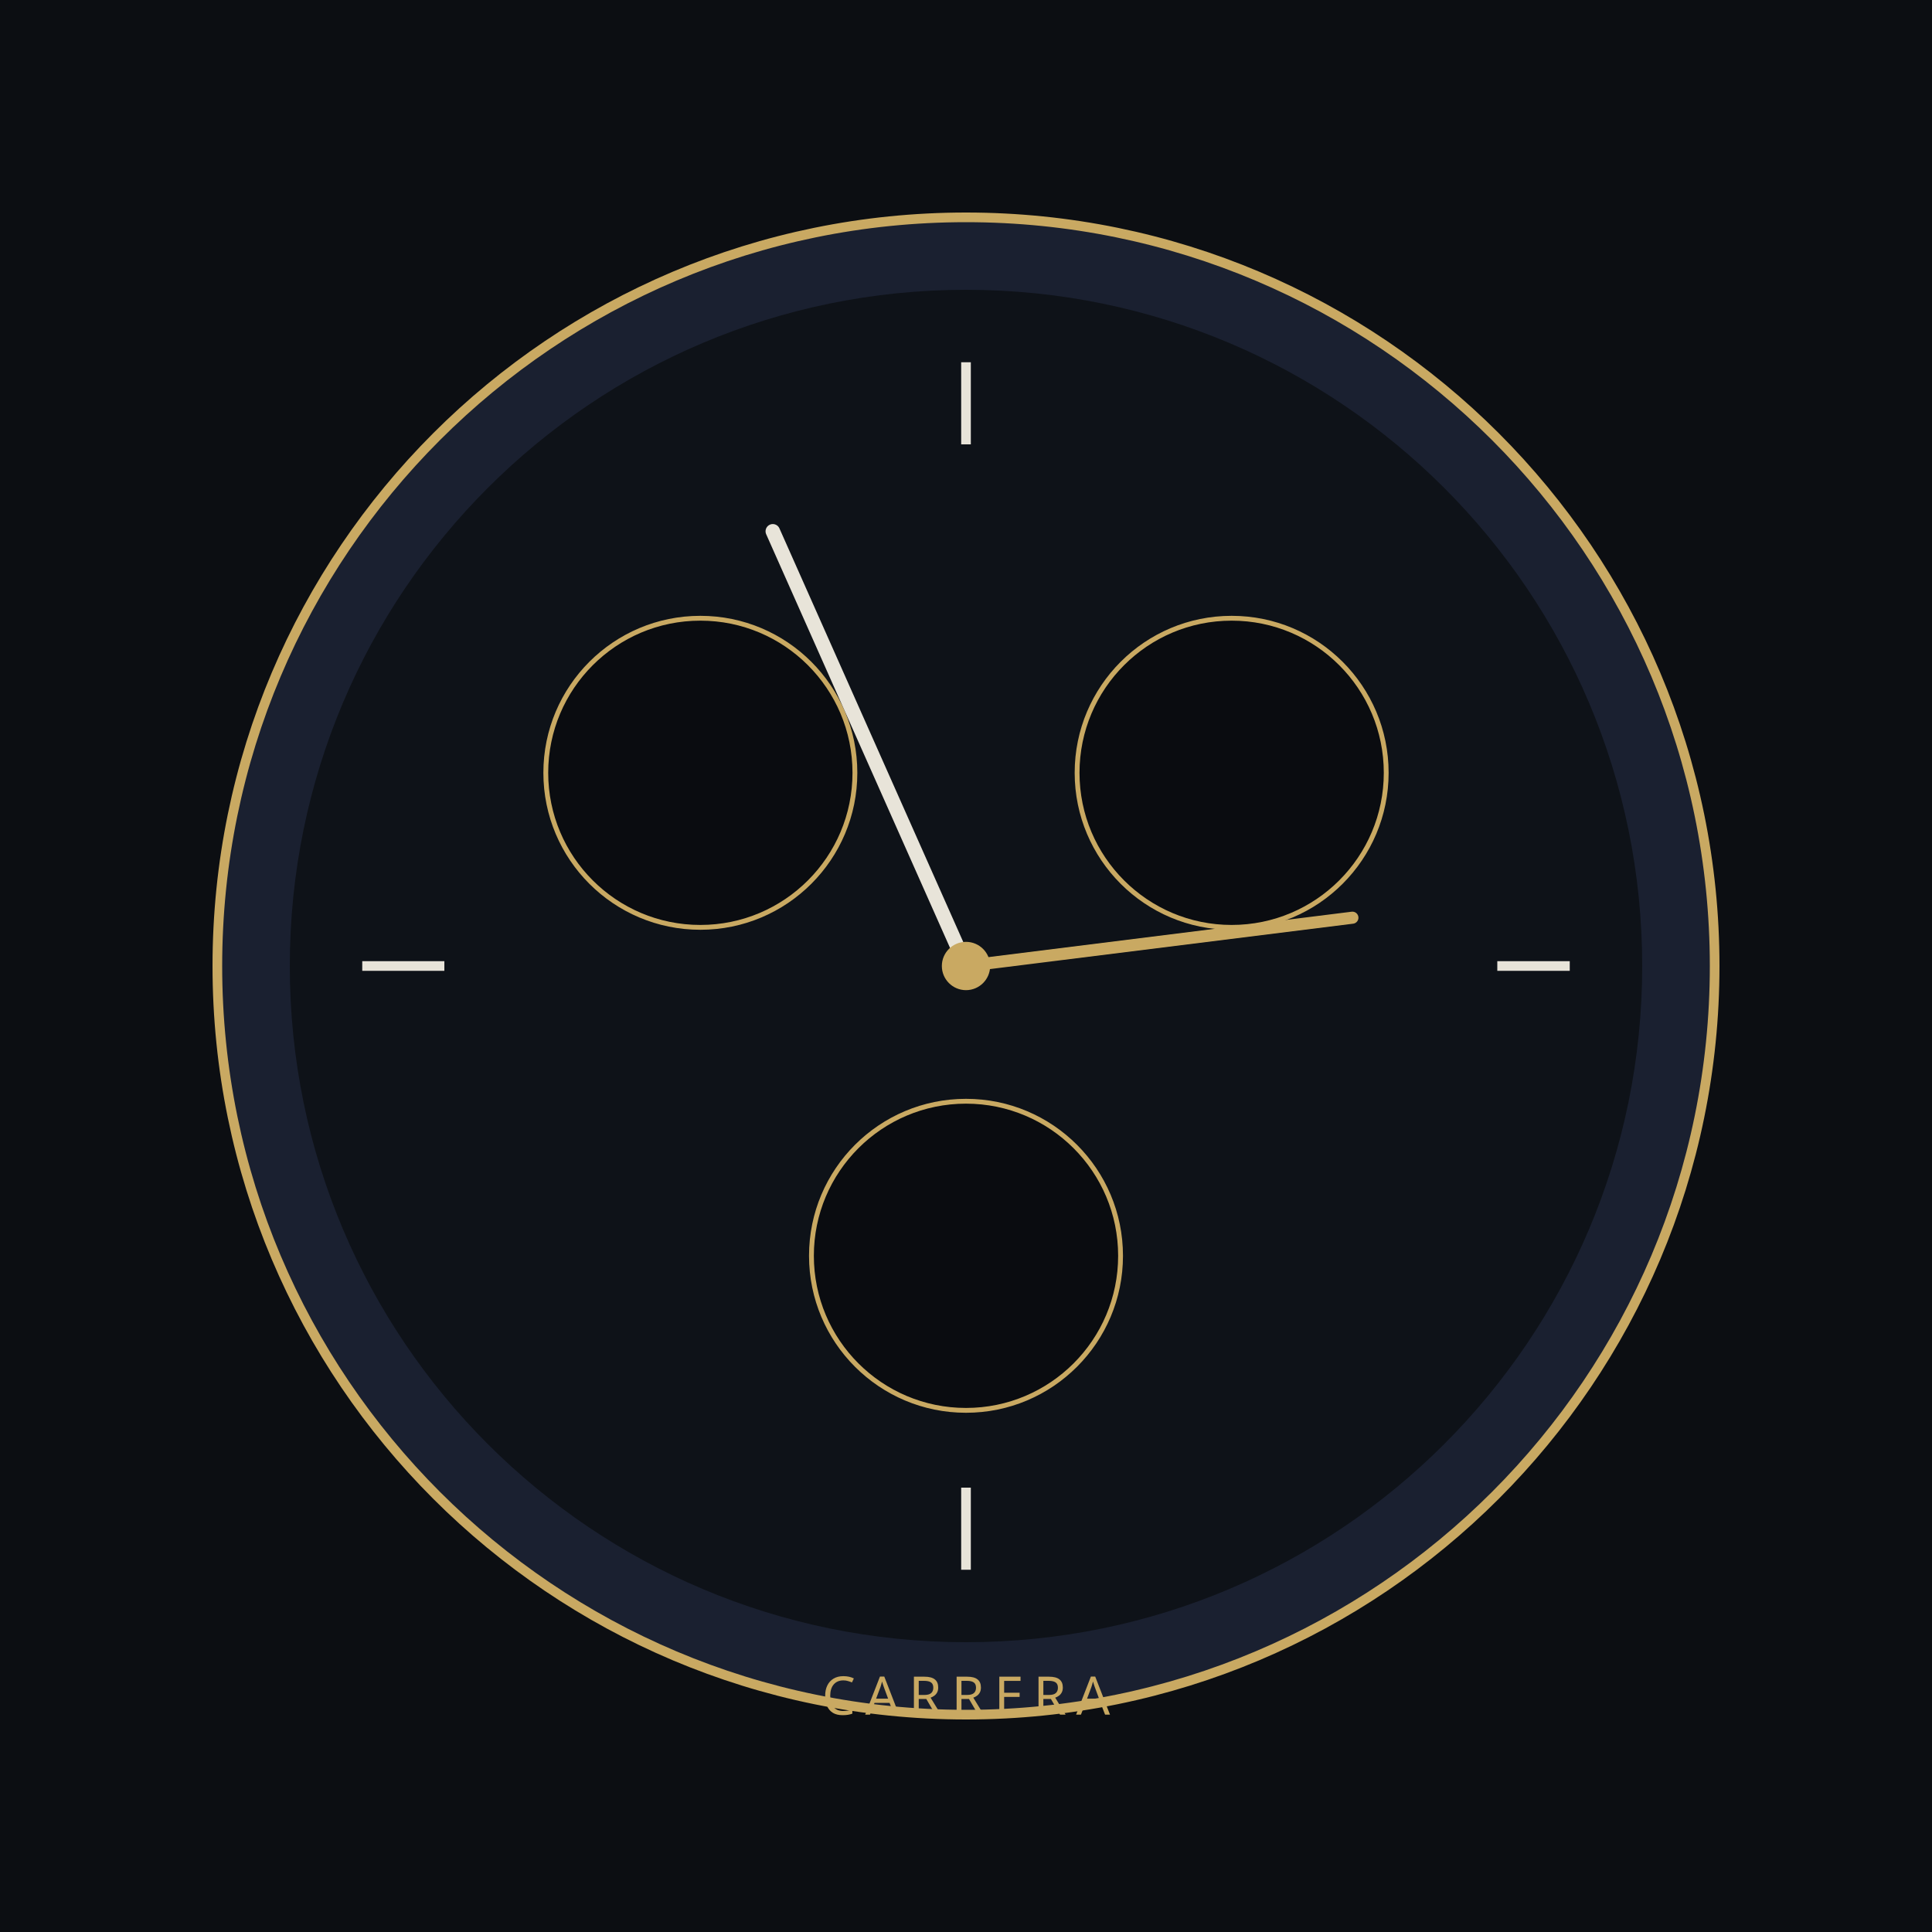
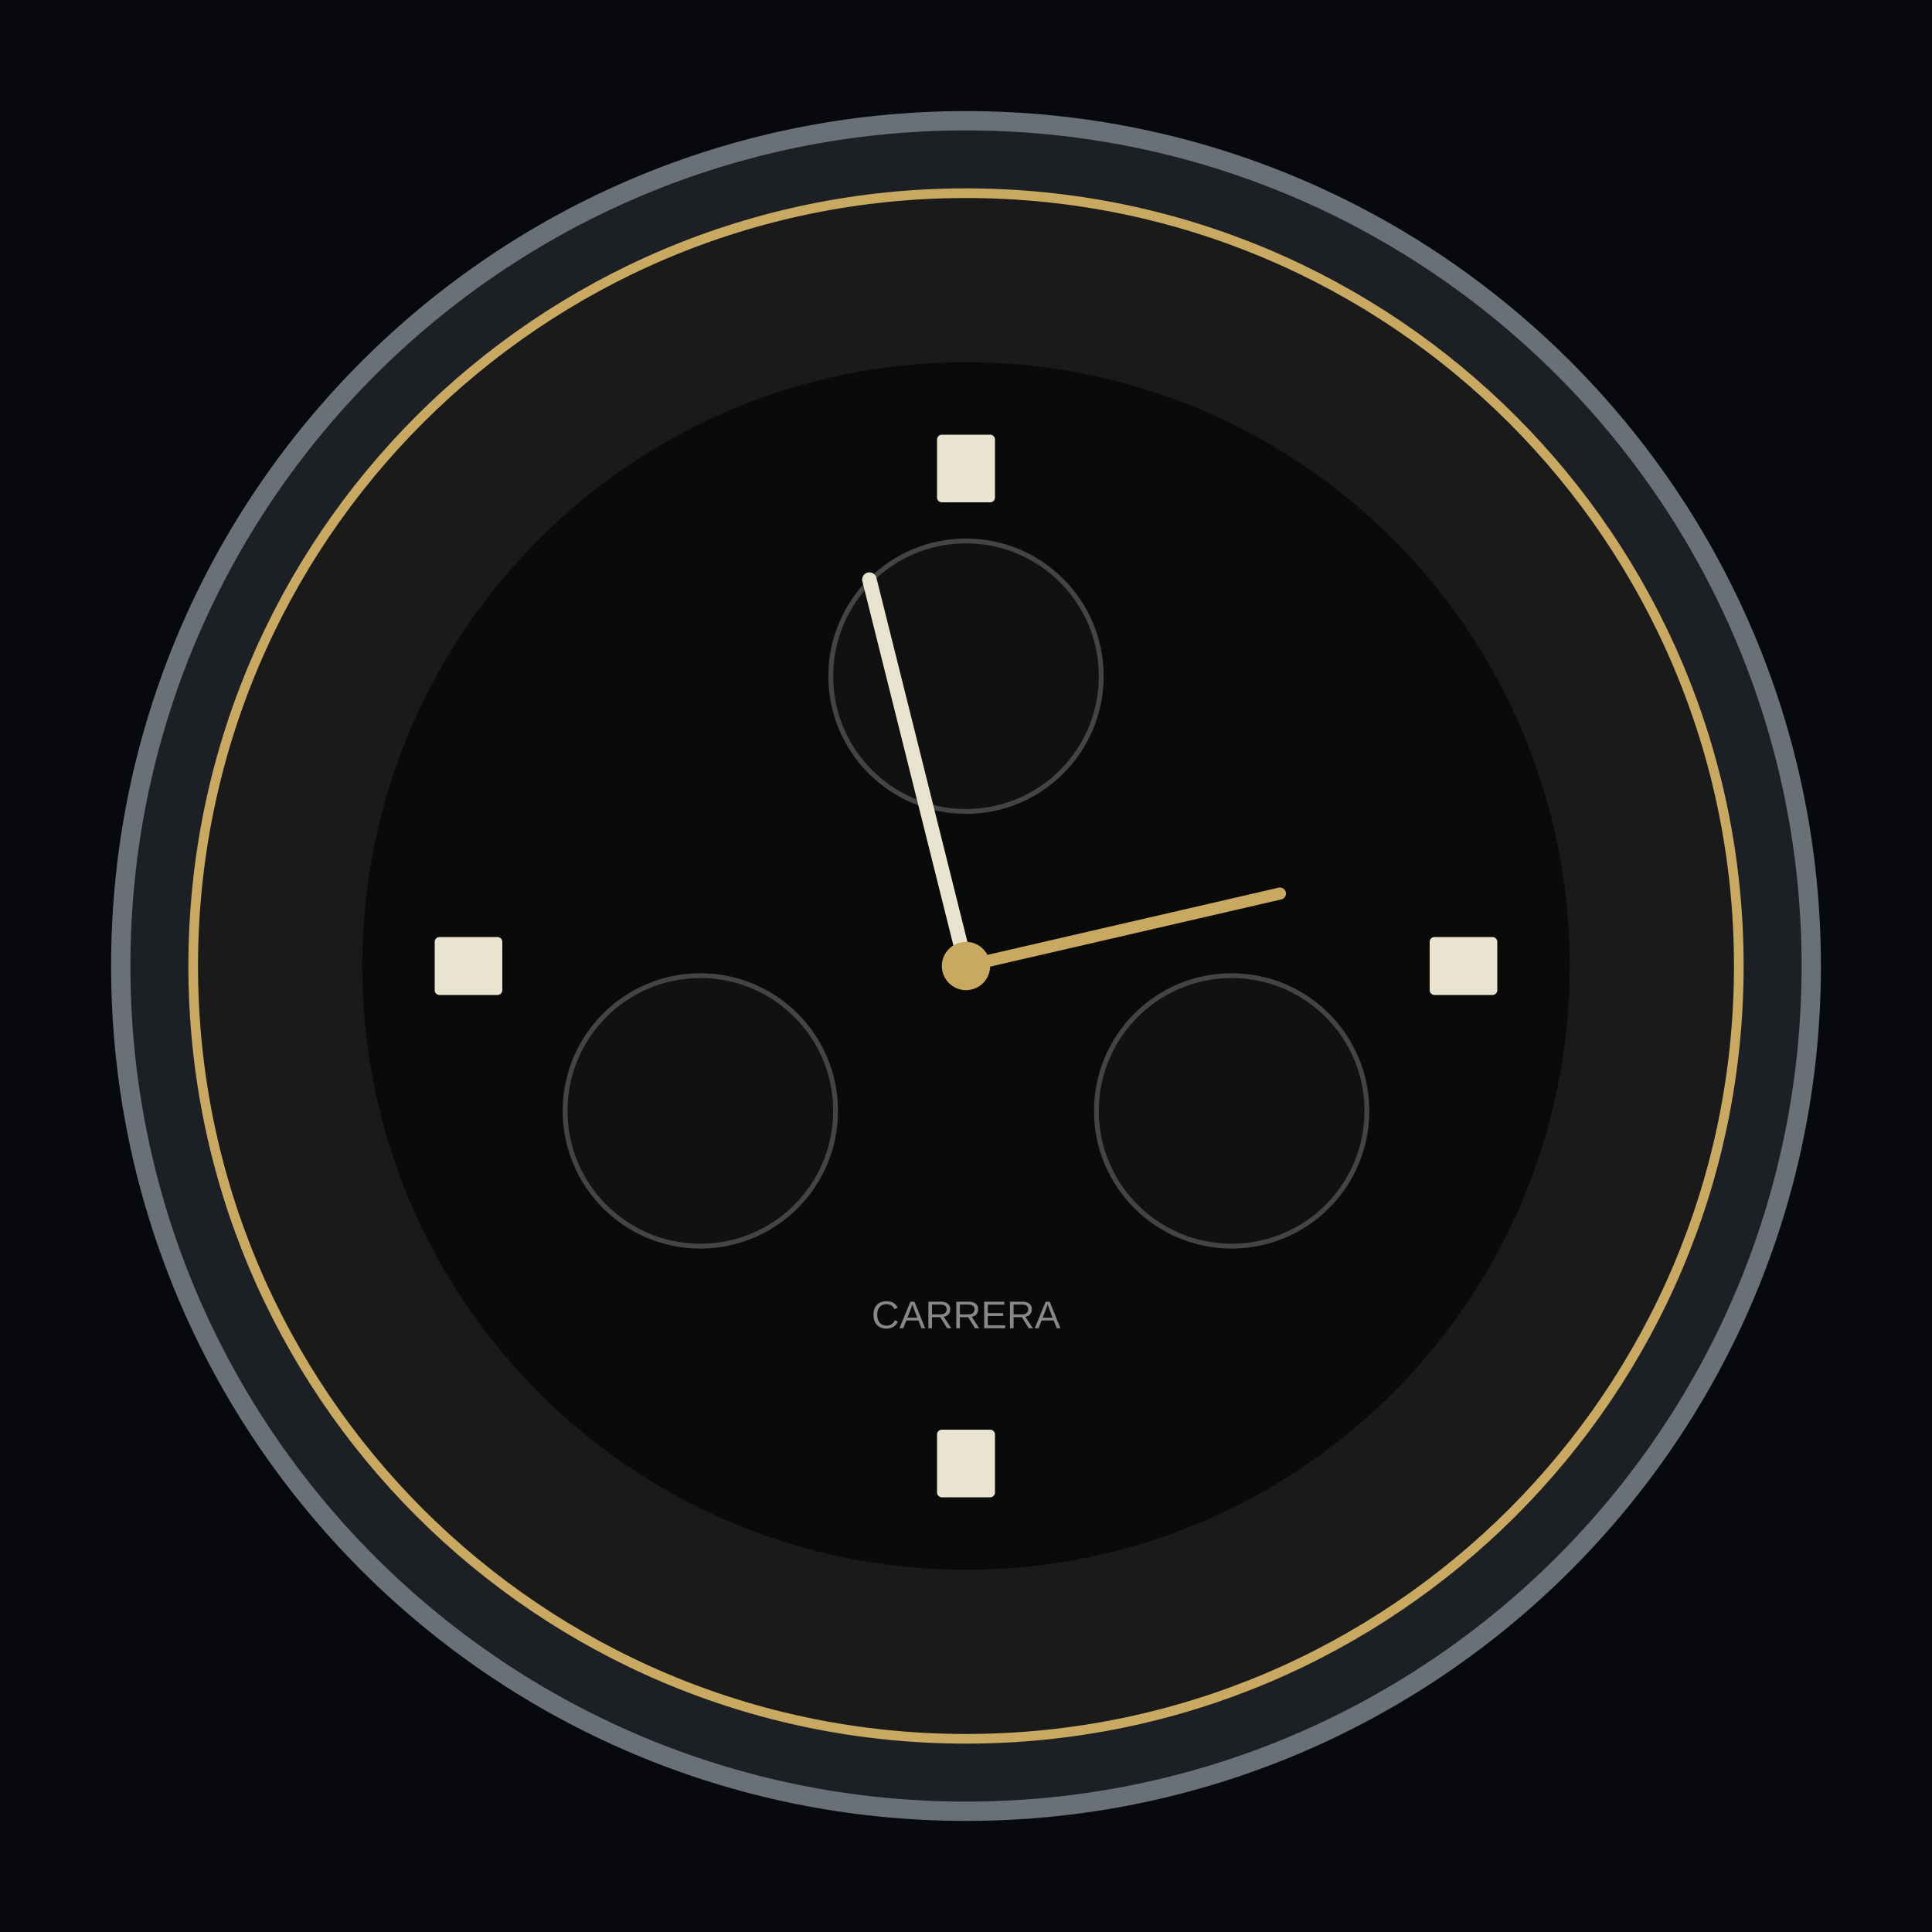
<svg xmlns="http://www.w3.org/2000/svg" viewBox="0 0 400 400">
-   <rect width="400" height="400" fill="#0c0e12" />
-   <circle cx="200" cy="200" r="155" fill="#1a2030" stroke="#c9a962" stroke-width="2" />
-   <circle cx="200" cy="200" r="140" fill="#0e1218" />
-   <circle cx="145" cy="160" r="32" fill="#0a0c10" stroke="#c9a962" stroke-width="1" />
-   <circle cx="255" cy="160" r="32" fill="#0a0c10" stroke="#c9a962" stroke-width="1" />
-   <circle cx="200" cy="260" r="32" fill="#0a0c10" stroke="#c9a962" stroke-width="1" />
-   <g stroke="#e8e4d9" stroke-width="2">
-     <line x1="200" y1="75" x2="200" y2="92" />
-     <line x1="310" y1="200" x2="325" y2="200" />
-     <line x1="200" y1="308" x2="200" y2="325" />
-     <line x1="75" y1="200" x2="92" y2="200" />
+   <rect width="400" height="400" fill="#08090c" />
+   <circle cx="200" cy="200" r="175" fill="#1c1f24" stroke="#6a7078" stroke-width="4" />
+   <circle cx="200" cy="200" r="160" fill="#1a1a1a" stroke="#c9a962" stroke-width="2" />
+   <circle cx="200" cy="200" r="125" fill="#0a0a0a" />
+   <circle cx="200" cy="140" r="28" fill="#111" stroke="#444" stroke-width="1" />
+   <circle cx="145" cy="230" r="28" fill="#111" stroke="#444" stroke-width="1" />
+   <circle cx="255" cy="230" r="28" fill="#111" stroke="#444" stroke-width="1" />
+   <g fill="#e8e4d0">
+     <rect x="194" y="90" width="12" height="14" rx="1" />
+     <rect x="194" y="296" width="12" height="14" rx="1" />
+     <rect x="90" y="194" width="14" height="12" rx="1" />
+     <rect x="296" y="194" width="14" height="12" rx="1" />
  </g>
-   <line x1="200" y1="200" x2="160" y2="110" stroke="#e8e4d9" stroke-width="3" stroke-linecap="round" />
-   <line x1="200" y1="200" x2="280" y2="190" stroke="#c9a962" stroke-width="2.5" stroke-linecap="round" />
+   <line x1="200" y1="200" x2="180" y2="120" stroke="#e8e4d0" stroke-width="3" stroke-linecap="round" />
+   <line x1="200" y1="200" x2="265" y2="185" stroke="#c9a962" stroke-width="2.5" stroke-linecap="round" />
  <circle cx="200" cy="200" r="5" fill="#c9a962" />
-   <text x="200" y="355" text-anchor="middle" fill="#c9a962" font-size="11" font-family="sans-serif" letter-spacing="2">CARRERA</text>
+   <text x="200" y="275" text-anchor="middle" fill="#888" font-size="8" font-family="Arial, sans-serif">CARRERA</text>
</svg>
